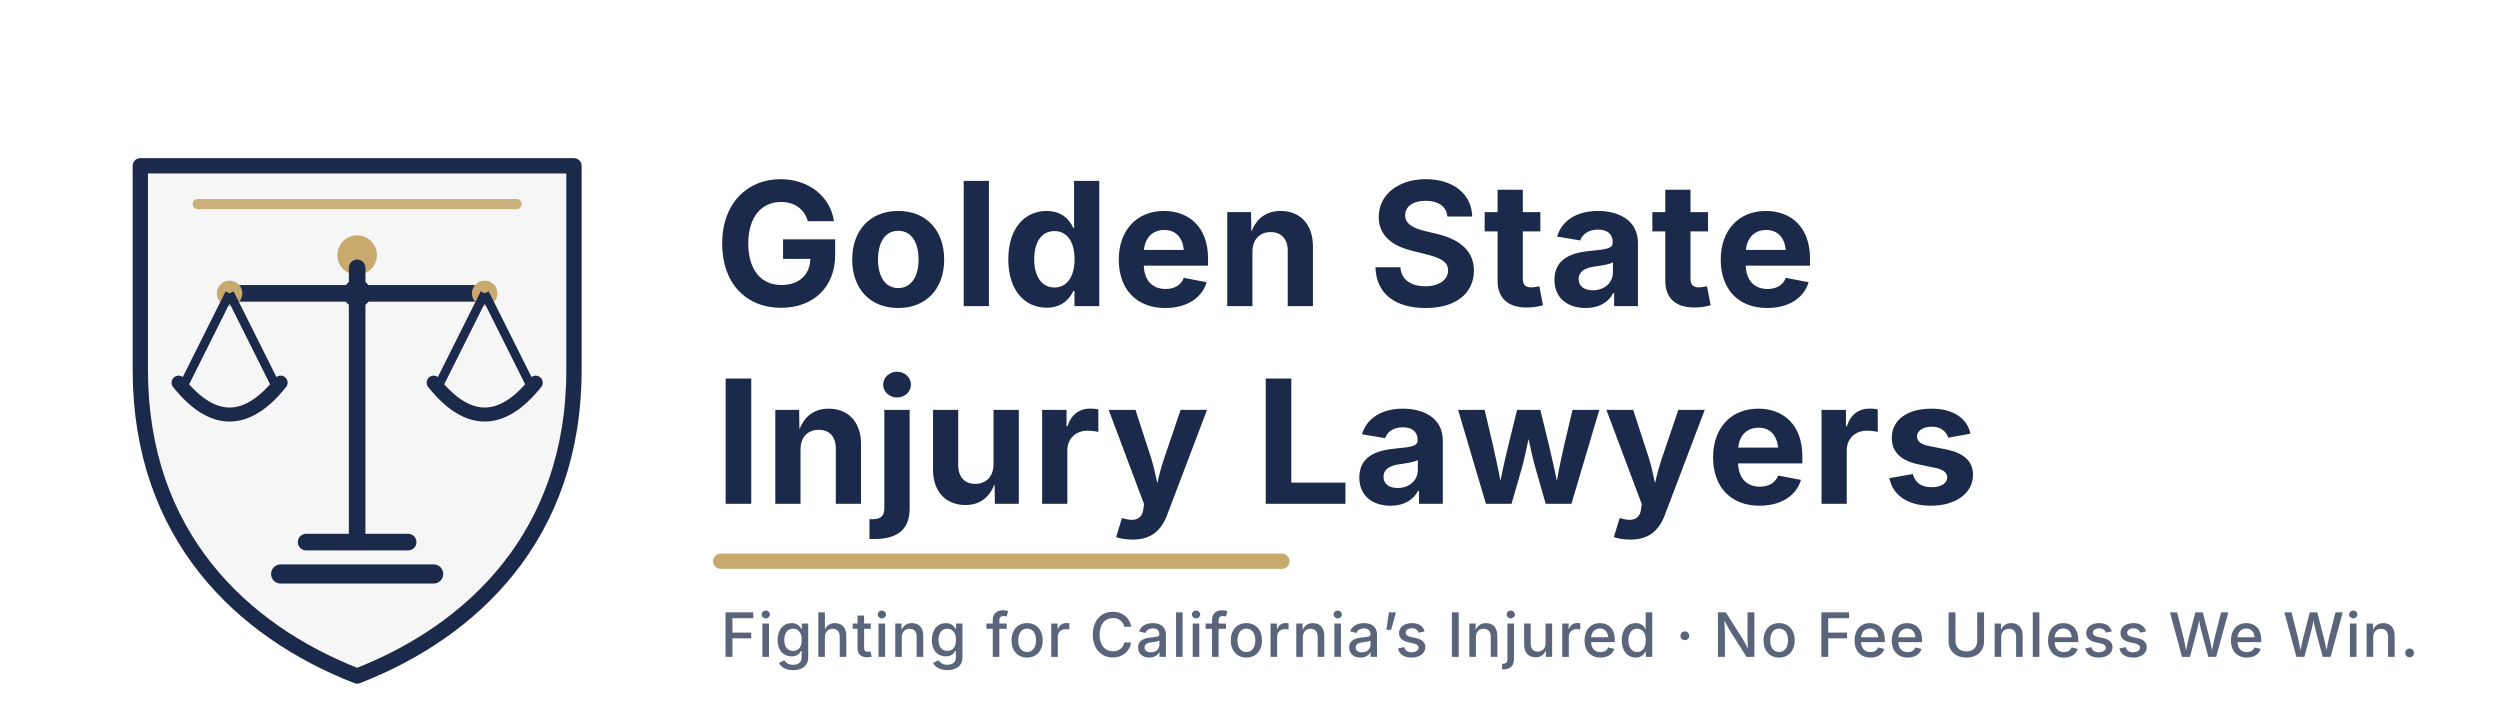
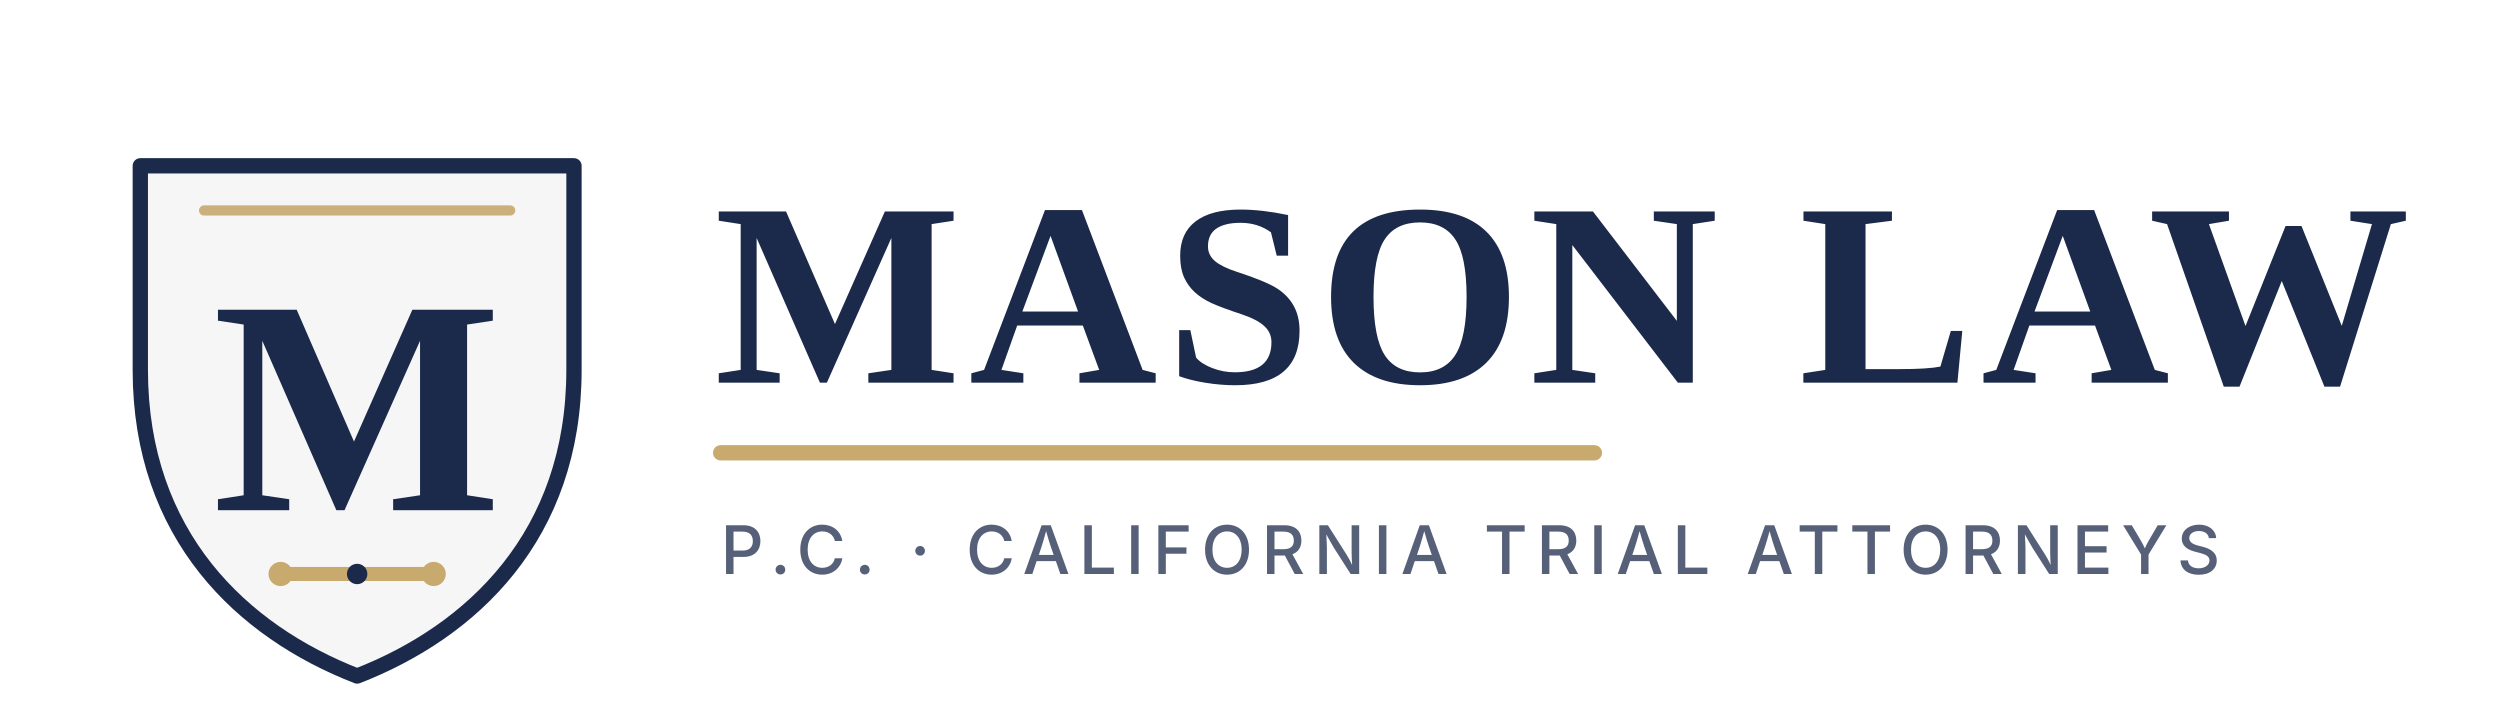
- <svg xmlns="http://www.w3.org/2000/svg" viewBox="0 0 392 112" width="392" height="112" role="img" aria-label="Golden State Injury Lawyers — Fighting for California's Injured. No Fee Unless We Win.">
+ <svg xmlns="http://www.w3.org/2000/svg" viewBox="0 0 392 112" width="392" height="112" role="img" aria-label="Mason Law, P.C. — California Trial Attorneys">
  <style>
    /* Gentle balancing of the scale beam. Honors reduced-motion. */
-     .gsil-beam {
+     .ml-beam {
      transform-box: view-box;
-       transform-origin: 56px 46px;
-       animation: gsil-balance 4.5s ease-in-out infinite;
+       transform-origin: 56px 92px;
+       animation: ml-balance 5s ease-in-out infinite;
    }
-     @keyframes gsil-balance {
-       0%, 100% { transform: rotate(-2.6deg); }
-       50%      { transform: rotate(2.6deg); }
+     @keyframes ml-balance {
+       0%, 100% { transform: rotate(-2deg); }
+       50%      { transform: rotate(2deg); }
    }
    @media (prefers-reduced-motion: reduce) {
-       .gsil-beam { animation: none; transform: none; }
+       .ml-beam { animation: none; transform: none; }
    }
-     .gsil-name { font-family: 'Inter', system-ui, -apple-system, Segoe UI, sans-serif; font-weight: 700; }
-     .gsil-tag  { font-family: 'Inter', system-ui, -apple-system, Segoe UI, sans-serif; font-weight: 500; }
+     .ml-mono { font-family: Georgia, 'Times New Roman', 'Playfair Display', serif; font-weight: 700; }
+     .ml-name { font-family: Georgia, 'Times New Roman', 'Playfair Display', serif; font-weight: 700; }
+     .ml-tag  { font-family: 'Inter', system-ui, -apple-system, 'Segoe UI', sans-serif; font-weight: 500; }
  </style>
  <g>
    <path d="M22 26 L90 26 L90 58 C90 84 74 99 56 106 C38 99 22 84 22 58 Z" fill="rgba(27,42,74,0.04)" stroke="#1B2A4A" stroke-width="2.4" stroke-linejoin="round" />
-     <path d="M31 32 L81 32" stroke="#C8A96E" stroke-width="1.6" stroke-linecap="round" opacity="0.9" />
-     <circle cx="56" cy="40" r="3.1" fill="#C8A96E" />
-     <line x1="56" y1="42" x2="56" y2="84" stroke="#1B2A4A" stroke-width="2.6" stroke-linecap="round" />
-     <path d="M48 85 L64 85" stroke="#1B2A4A" stroke-width="2.6" stroke-linecap="round" />
-     <path d="M44 90 L68 90" stroke="#1B2A4A" stroke-width="3" stroke-linecap="round" />
-     <g class="gsil-beam">
-       <line x1="36" y1="46" x2="76" y2="46" stroke="#1B2A4A" stroke-width="2.6" stroke-linecap="round" />
-       <circle cx="36" cy="46" r="2" fill="#C8A96E" />
-       <circle cx="76" cy="46" r="2" fill="#C8A96E" />
-       <circle cx="56" cy="46" r="2.2" fill="#1B2A4A" />
-       <path d="M36 46 L29 60 M36 46 L43 60" stroke="#1B2A4A" stroke-width="1.4" />
-       <path d="M28 60 Q36 70 44 60" fill="none" stroke="#1B2A4A" stroke-width="2.2" stroke-linecap="round" />
-       <path d="M76 46 L69 60 M76 46 L83 60" stroke="#1B2A4A" stroke-width="1.4" />
-       <path d="M68 60 Q76 70 84 60" fill="none" stroke="#1B2A4A" stroke-width="2.2" stroke-linecap="round" />
+     <path d="M32 33 L80 33" stroke="#C8A96E" stroke-width="1.6" stroke-linecap="round" opacity="0.9" />
+     <text class="ml-mono" x="56" y="80" text-anchor="middle" font-size="48" letter-spacing="0.5" fill="#1B2A4A">M</text>
+     <g class="ml-beam">
+       <line x1="44" y1="90" x2="68" y2="90" stroke="#C8A96E" stroke-width="2.2" stroke-linecap="round" />
+       <circle cx="44" cy="90" r="1.9" fill="#C8A96E" />
+       <circle cx="68" cy="90" r="1.9" fill="#C8A96E" />
+       <circle cx="56" cy="90" r="1.6" fill="#1B2A4A" />
    </g>
  </g>
-   <text class="gsil-name" x="112" y="48" font-size="27" letter-spacing="0.3" fill="#1B2A4A">Golden State</text>
-   <text class="gsil-name" x="112" y="79" font-size="27" letter-spacing="0.3" fill="#1B2A4A">Injury Lawyers</text>
-   <path d="M113 88 L201 88" stroke="#C8A96E" stroke-width="2.4" stroke-linecap="round" />
-   <text class="gsil-tag" x="113" y="103" font-size="9.6" letter-spacing="0.2" fill="#1B2A4A" opacity="0.72">Fighting for California’s Injured  ·  No Fee Unless We Win.</text>
+   <text class="ml-name" x="112" y="60" font-size="41" letter-spacing="1.2" fill="#1B2A4A">MASON LAW</text>
+   <path d="M113 71 L250 71" stroke="#C8A96E" stroke-width="2.4" stroke-linecap="round" />
+   <text class="ml-tag" x="113" y="90" font-size="10.5" letter-spacing="1.4" fill="#1B2A4A" opacity="0.74">P.C.  ·  CALIFORNIA TRIAL ATTORNEYS</text>
</svg>
